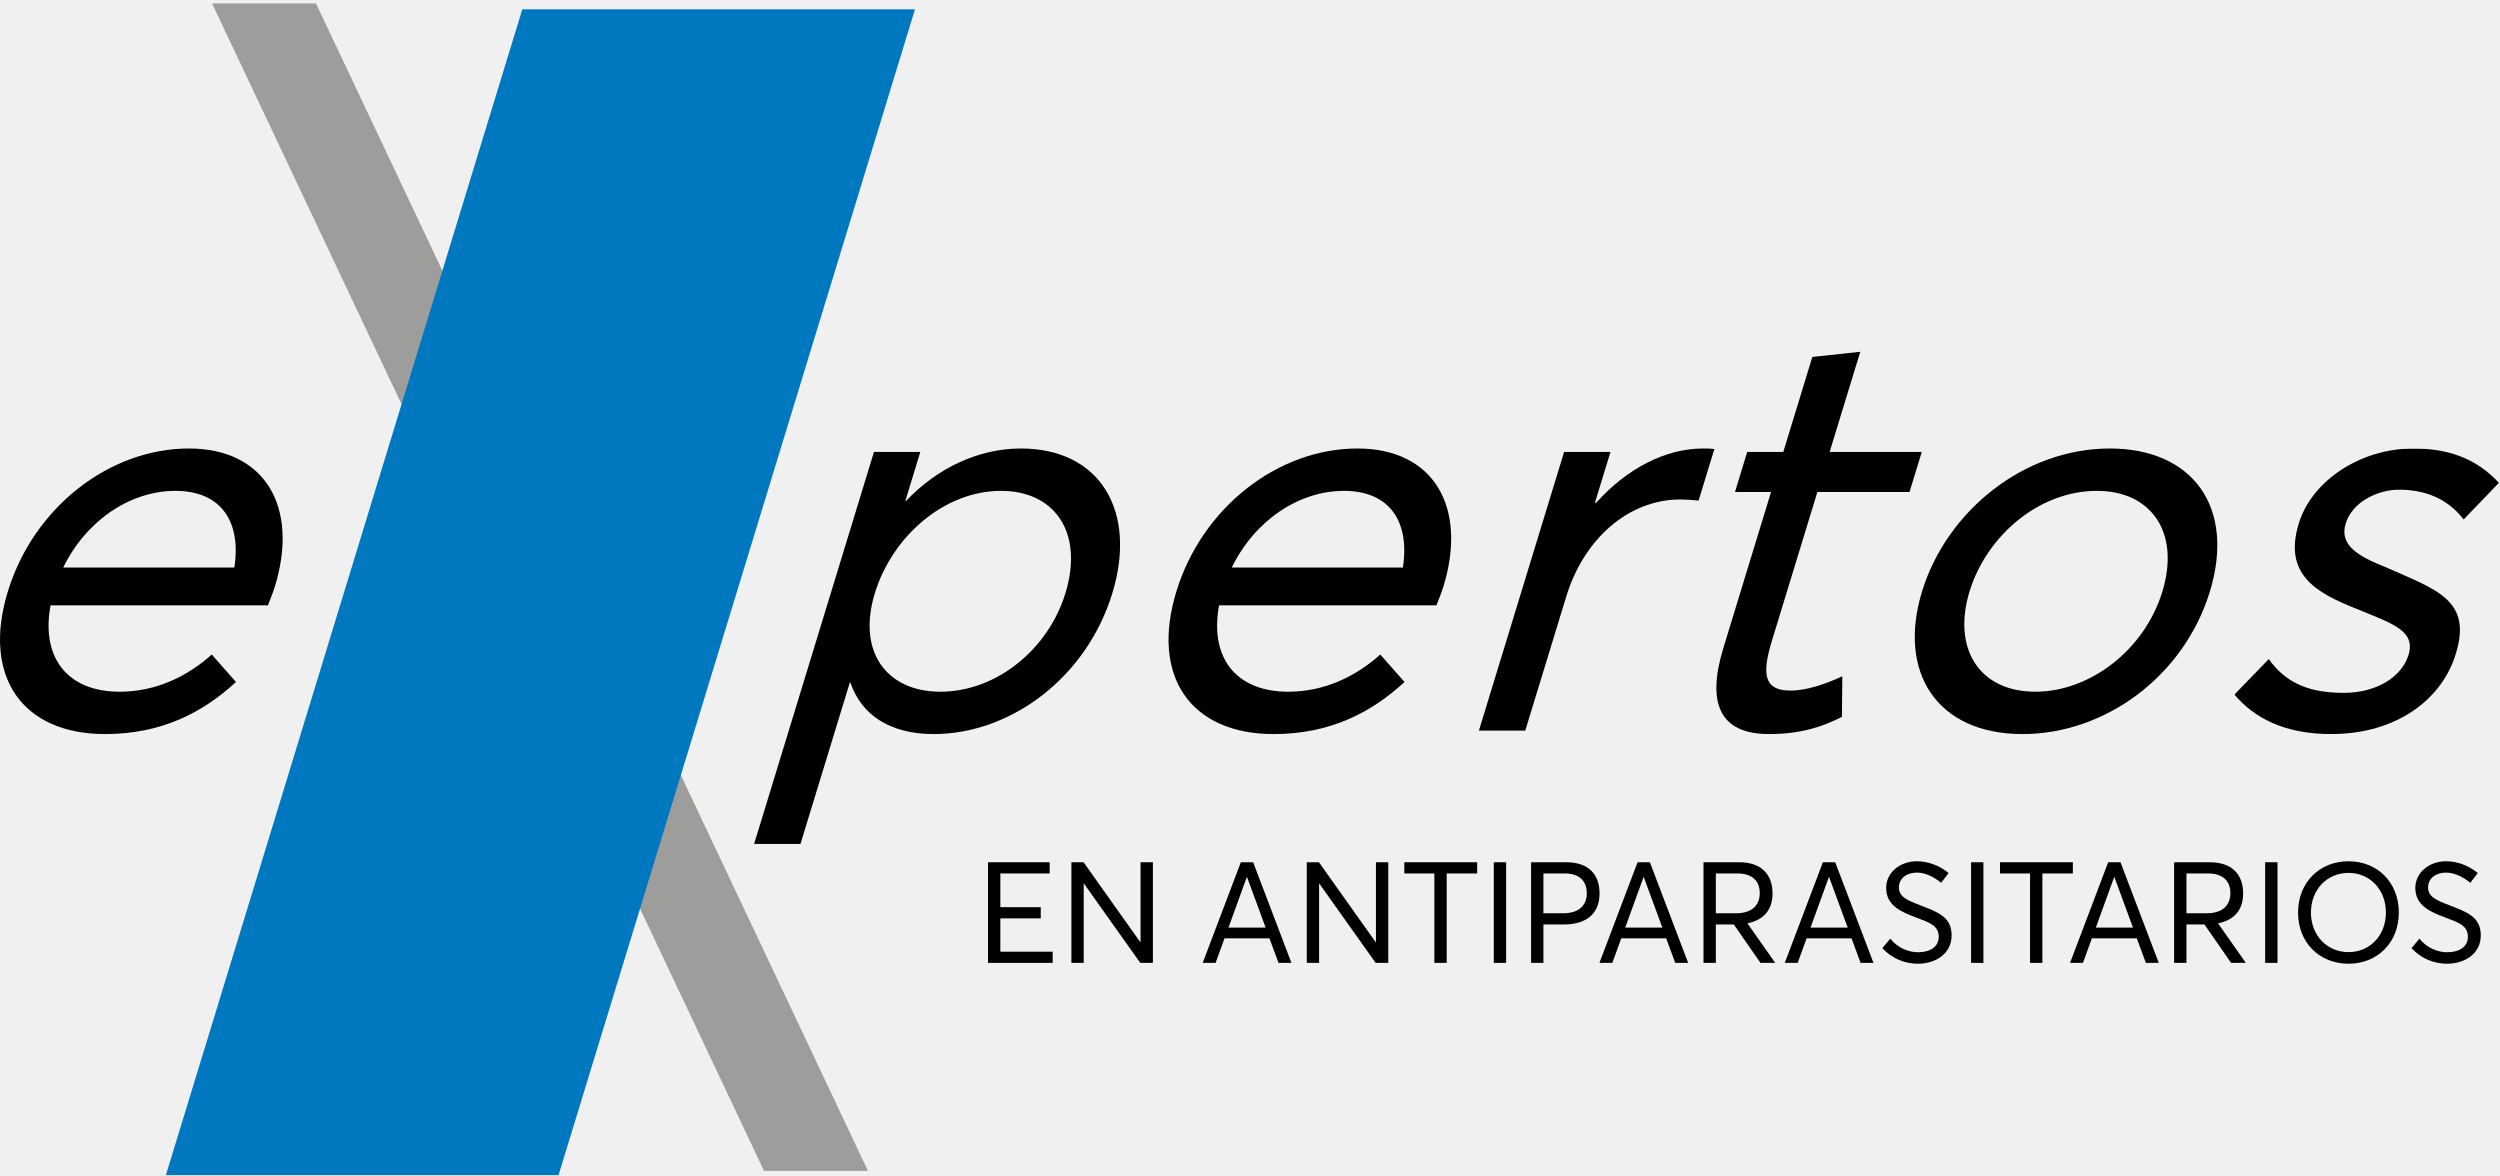
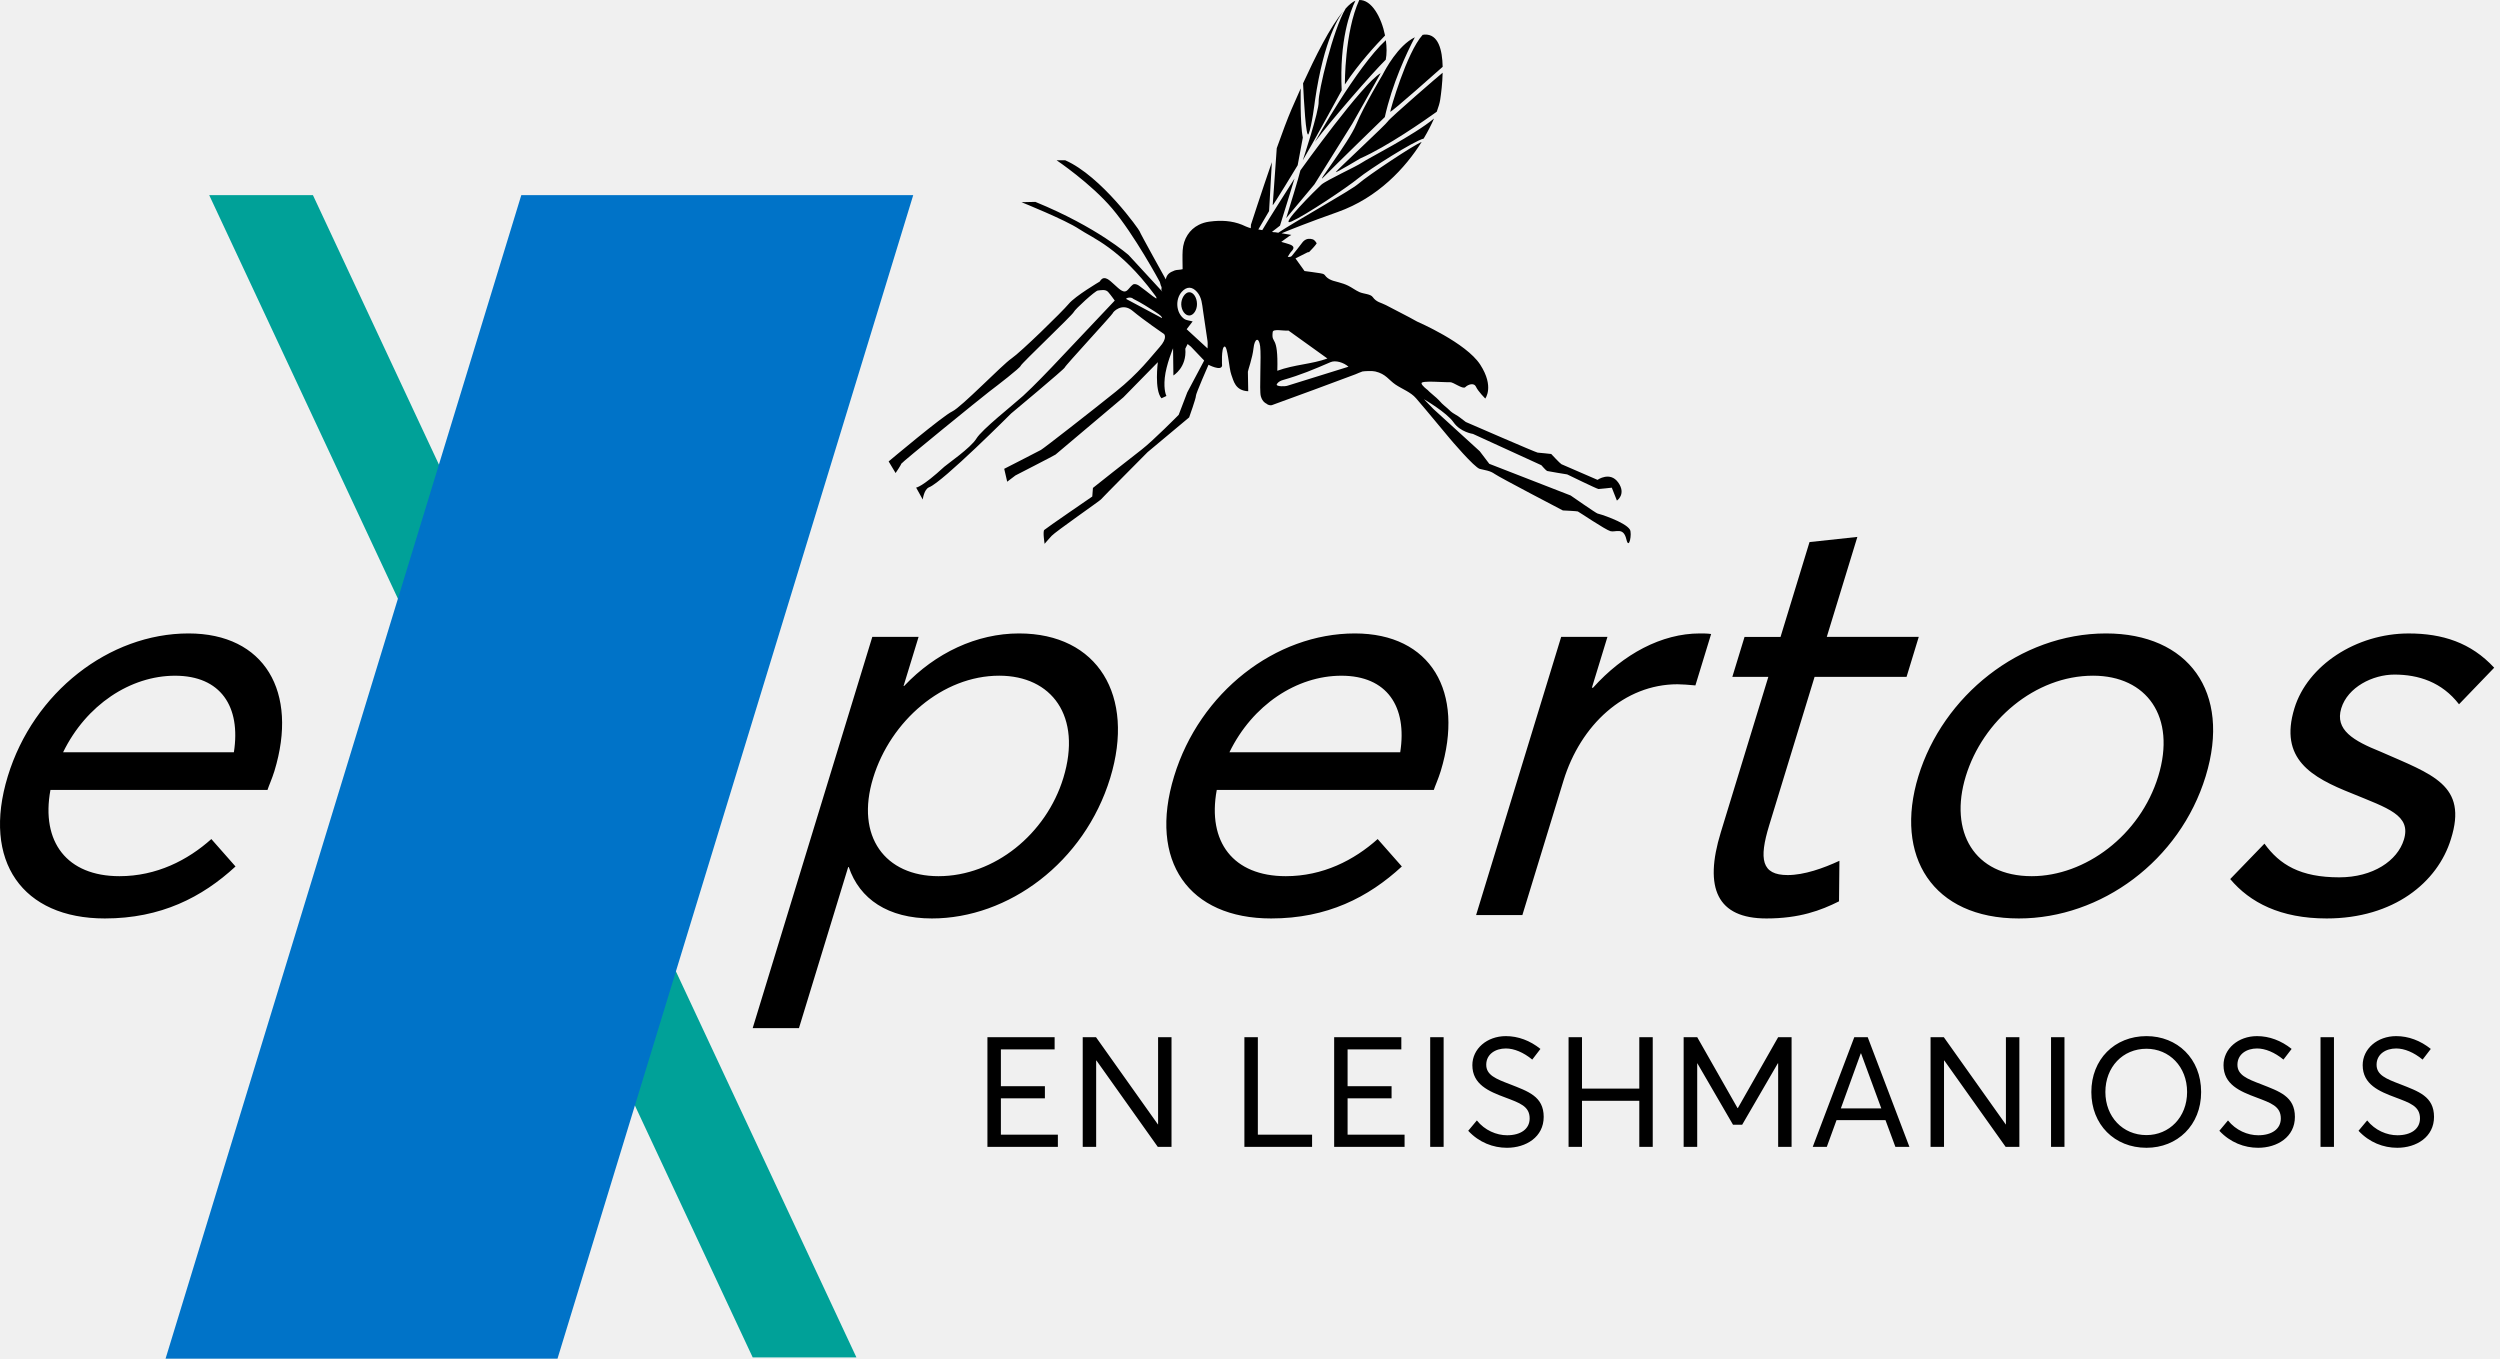
- <svg xmlns="http://www.w3.org/2000/svg" xmlns:xlink="http://www.w3.org/1999/xlink" width="489px" height="230px" viewBox="0 0 489 230" version="1.1">
-   <defs>
-     <polygon id="path-rvzngjslfe-1" points="0 0 51.728 0 51.728 55.858 0 55.858" />
-     <polygon id="path-rvzngjslfe-3" points="0 0 135.325 0 135.325 228.35 0 228.35" />
-   </defs>
-   <g id="Symbols" stroke="none" stroke-width="1" fill="none" fill-rule="evenodd">
-     <g id="logo_antiparasitarios" transform="translate(0, -21)">
-       <g id="Group-16" transform="translate(0.000084, 89.8082)">
-         <path d="M12.368,42.201 L45.836,42.201 C47.232,33.245 43.258,27.202 34.305,27.202 C25.572,27.202 16.889,32.91 12.368,42.201 M52.421,49.59 L9.884,49.59 C8.003,59.774 13.113,66.491 23.412,66.491 C30.687,66.491 36.793,63.359 41.418,59.217 L46.156,64.589 C39.606,70.633 31.513,74.775 20.543,74.775 C4.423,74.775 -3.57,63.58 1.528,46.902 C6.558,30.448 21.389,18.917 36.947,18.917 C51.835,18.917 58.531,30.335 53.774,45.893 C53.329,47.351 52.626,48.918 52.421,49.59" id="Fill-1" fill="#000000" />
-         <path d="M208.391,47.238 C212.087,35.149 206.121,27.202 195.822,27.202 C184.742,27.202 174.537,36.045 171.115,47.238 C167.591,58.768 173.513,66.491 183.922,66.491 C194.892,66.491 205.037,58.208 208.391,47.238 L208.391,47.238 Z M180.015,19.589 L177.072,29.216 L177.185,29.216 C183.312,22.724 191.416,18.917 199.699,18.917 C215.145,18.917 222.496,31.118 217.569,47.238 C212.504,63.805 197.62,74.775 182.622,74.775 C174.002,74.775 168.449,70.969 166.337,64.701 L166.224,64.701 L156.573,96.267 L147.506,96.267 L170.949,19.589 L180.015,19.589 Z" id="Fill-3" fill="#000000" />
-         <path d="M240.934,42.201 L274.402,42.201 C275.798,33.245 271.825,27.202 262.871,27.202 C254.138,27.202 245.455,32.91 240.934,42.201 M280.987,49.59 L238.45,49.59 C236.569,59.774 241.679,66.491 251.978,66.491 C259.252,66.491 265.359,63.359 269.984,59.217 L274.723,64.589 C268.173,70.633 260.079,74.775 249.109,74.775 C232.989,74.775 224.996,63.58 230.094,46.902 C235.124,30.448 249.956,18.917 265.514,18.917 C280.401,18.917 287.096,30.335 282.34,45.893 C281.896,47.351 281.193,48.918 280.987,49.59" id="Fill-5" fill="#000000" />
-         <path d="M315.007,19.589 L311.962,29.552 L312.186,29.552 C318.122,22.948 325.622,18.917 333.123,18.917 C333.906,18.917 334.578,18.917 335.328,19.029 L332.247,29.105 C330.938,28.994 329.629,28.882 328.735,28.882 C318.325,28.882 309.737,36.829 306.383,47.798 L298.341,74.102 L289.274,74.102 L305.94,19.589 L315.007,19.589 Z" id="Fill-7" fill="#000000" />
-         <path d="M337.109,57.872 L346.417,27.426 L339.361,27.426 L341.758,19.589 L348.812,19.589 L354.493,1.009 L363.869,0 L357.878,19.589 L375.899,19.589 L373.502,27.426 L355.481,27.426 L346.584,56.529 C344.566,63.133 345.063,66.268 350.213,66.268 C353.459,66.268 357.226,64.925 360.357,63.469 L360.28,71.416 C356.709,73.206 352.536,74.775 346.042,74.775 C336.416,74.775 333.755,68.843 337.109,57.872" id="Fill-9" fill="#000000" />
-         <path d="M422.959,46.902 C426.517,35.262 420.698,27.202 410.175,27.202 C398.759,27.202 388.555,36.045 385.234,46.902 C381.916,57.761 386.857,66.491 398.163,66.491 C408.575,66.491 419.398,58.544 422.959,46.902 M375.944,46.902 C380.736,31.231 395.807,18.917 412.708,18.917 C428.828,18.917 437.314,30.335 432.249,46.902 C427.184,63.469 411.751,74.775 395.63,74.775 C378.729,74.775 371.155,62.573 375.944,46.902" id="Fill-11" fill="#000000" />
-         <g id="Group-15" transform="translate(437.0571, 18.9169)">
-           <mask id="mask-rvzngjslfe-2" fill="white">
-             <use xlink:href="#path-rvzngjslfe-1" />
-           </mask>
-           <g id="Clip-14" />
-           <path d="M0,48.134 L6.71,41.196 C9.701,45.335 13.759,47.798 21.37,47.798 C27.974,47.798 32.773,44.552 34.039,40.41 C35.511,35.598 30.886,34.253 23.826,31.344 C15.942,28.208 9.539,24.626 12.583,14.666 C15.15,6.27 24.677,0 34.976,0 C41.58,0 47.191,1.792 51.728,6.717 L44.837,13.881 C41.469,9.515 36.876,8.06 32.177,8.06 C27.925,8.06 23.029,10.522 21.763,14.666 C20.463,18.918 24.178,21.044 29.459,23.171 C39.621,27.651 46.616,29.664 43.25,40.3 C40.65,48.805 32.003,55.858 18.905,55.858 C9.839,55.858 3.857,52.723 0,48.134" id="Fill-13" fill="#000000" mask="url(#mask-rvzngjslfe-2)" />
+ <svg xmlns="http://www.w3.org/2000/svg" width="368px" height="200px" viewBox="0 0 368 200" version="1.1">
+   <g id="Mapa-Elanco--Leishmaniosis" stroke="none" stroke-width="1" fill="none" fill-rule="evenodd">
+     <g id="Elanco_LandingMapaElanco_Leishmaniosis-Copy" transform="translate(-545, -3031)" fill-rule="nonzero">
+       <g id="Logo-Expertos" transform="translate(545, 3031)">
+         <polygon id="Path" fill="#00A198" points="30.794 28.722 46.062 28.722 126.063 199.805 110.795 199.805" />
+         <g id="Group" transform="translate(0, 79.03373)" fill="#000000">
+           <path d="M40.392,34.47 C43.964,22.785 38.935,14.208 27.754,14.208 C16.065,14.208 4.926,22.866 1.148,35.228 C-2.683,47.756 3.324,56.163 15.431,56.163 C23.671,56.163 29.749,53.051 34.668,48.511 L31.11,44.475 C27.637,47.586 23.047,49.94 17.586,49.94 C9.849,49.94 6.011,44.896 7.425,37.245 L39.375,37.245 C39.527,36.741 40.055,35.565 40.392,34.47 M25.765,20.432 C32.492,20.432 35.476,24.972 34.427,31.698 L9.289,31.698 C12.684,24.72 19.209,20.432 25.765,20.432 M110.795,72.306 L117.606,72.306 L124.854,48.596 L124.939,48.596 C126.527,53.303 130.698,56.163 137.173,56.163 C148.44,56.163 159.618,47.923 163.424,35.48 C167.124,23.37 161.602,14.208 149.999,14.208 C143.779,14.208 137.691,17.068 133.09,21.941 L133.005,21.941 L135.217,14.711 L128.405,14.711 L110.795,72.306 Z M138.148,49.94 C130.326,49.94 125.878,44.138 128.526,35.48 C131.099,27.07 138.761,20.428 147.086,20.428 C154.819,20.428 159.299,26.396 156.524,35.48 C154.008,43.723 146.388,49.94 138.148,49.94 M212.074,34.47 C215.646,22.785 210.617,14.208 199.435,14.208 C187.747,14.208 176.608,22.866 172.83,35.228 C168.999,47.756 175.003,56.163 187.113,56.163 C195.356,56.163 201.431,53.051 206.35,48.511 L202.792,44.475 C199.319,47.586 194.732,49.94 189.268,49.94 C181.531,49.94 177.693,44.896 179.107,37.245 L211.056,37.245 C211.212,36.741 211.74,35.565 212.074,34.47 M197.451,20.432 C204.177,20.432 207.162,24.972 206.112,31.698 L180.974,31.698 C184.366,24.72 190.891,20.432 197.451,20.432 M217.283,55.66 L224.095,55.66 L230.138,35.901 C232.658,27.661 239.108,21.69 246.926,21.69 C247.599,21.69 248.581,21.771 249.563,21.86 L251.877,14.293 C251.314,14.208 250.81,14.208 250.222,14.208 C244.59,14.208 238.955,17.235 234.497,22.197 L234.327,22.197 L236.616,14.715 L229.805,14.715 L217.283,55.66 Z M260.011,56.163 C264.884,56.163 268.02,54.986 270.703,53.643 L270.763,47.675 C268.41,48.766 265.582,49.776 263.144,49.776 C259.277,49.776 258.905,47.423 260.422,42.462 L267.106,20.602 L280.644,20.602 L282.441,14.715 L268.903,14.715 L273.404,0 L266.362,0.758 L262.095,14.719 L256.796,14.719 L254.999,20.605 L260.298,20.605 L253.305,43.475 C250.775,51.708 252.777,56.163 260.011,56.163 M297.17,56.163 C309.277,56.163 320.873,47.671 324.676,35.228 C328.482,22.785 322.106,14.208 310,14.208 C297.305,14.208 285.985,23.455 282.384,35.228 C278.784,46.998 284.475,56.163 297.17,56.163 M299.074,49.94 C290.582,49.94 286.868,43.383 289.363,35.225 C291.858,27.07 299.52,20.428 308.097,20.428 C316,20.428 320.37,26.481 317.698,35.225 C315.022,43.975 306.892,49.94 299.074,49.94 M342.488,56.163 C352.327,56.163 358.823,50.865 360.776,44.478 C363.299,36.49 358.047,34.976 350.416,31.613 C346.447,30.015 343.658,28.42 344.636,25.223 C345.586,22.111 349.265,20.265 352.458,20.265 C355.991,20.265 359.44,21.357 361.967,24.635 L367.145,19.255 C363.732,15.558 359.521,14.212 354.56,14.212 C346.823,14.212 339.667,18.918 337.739,25.223 C335.45,32.708 340.263,35.398 346.185,37.751 C351.487,39.938 354.96,40.948 353.854,44.563 C352.904,47.675 349.3,50.11 344.338,50.11 C338.622,50.11 335.57,48.263 333.327,45.151 L328.287,50.365 C331.183,53.81 335.677,56.163 342.488,56.163" id="Shape" />
+           <path d="M145.353,89.782 L155.719,89.782 L155.719,87.985 L147.331,87.985 L147.331,82.644 L153.809,82.644 L153.809,80.851 L147.331,80.851 L147.331,75.439 L155.241,75.439 L155.241,73.642 L145.349,73.642 L145.349,89.782 L145.353,89.782 Z M159.377,89.782 L161.354,89.782 L161.354,77.076 L161.4,77.076 L170.424,89.782 L172.447,89.782 L172.447,73.642 L170.47,73.642 L170.47,86.486 L170.448,86.486 L161.333,73.642 L159.377,73.642 L159.377,89.782 Z M183.179,89.782 L193.138,89.782 L193.138,87.985 L185.156,87.985 L185.156,73.642 L183.175,73.642 L183.175,89.782 L183.179,89.782 Z M196.388,89.782 L206.754,89.782 L206.754,87.985 L198.365,87.985 L198.365,82.644 L204.84,82.644 L204.84,80.851 L198.365,80.851 L198.365,75.439 L206.276,75.439 L206.276,73.642 L196.388,73.642 L196.388,89.782 L196.388,89.782 Z M210.525,89.782 L212.502,89.782 L212.502,73.642 L210.525,73.642 L210.525,89.782 Z M221.823,89.92 C224.644,89.92 227.232,88.329 227.232,85.373 C227.232,82.347 224.935,81.62 222.231,80.553 C220.207,79.781 218.751,79.214 218.775,77.665 C218.797,76.12 220.14,75.301 221.664,75.301 C222.865,75.301 224.255,75.868 225.548,76.938 L226.753,75.368 C225.233,74.142 223.461,73.483 221.664,73.483 C218.889,73.483 216.731,75.347 216.731,77.757 C216.731,80.599 219.162,81.62 221.55,82.506 C223.712,83.325 225.165,83.803 225.165,85.6 C225.165,87.17 223.826,88.077 221.848,88.077 C220.282,88.077 218.552,87.351 217.393,85.894 L216.121,87.418 C217.73,89.148 219.8,89.92 221.823,89.92 M230.893,89.782 L232.87,89.782 L232.87,83.009 L241.305,83.009 L241.305,89.782 L243.283,89.782 L243.283,73.642 L241.305,73.642 L241.305,81.212 L232.87,81.212 L232.87,73.642 L230.893,73.642 L230.893,89.782 Z M247.83,89.782 L249.829,89.782 L249.829,77.484 L249.85,77.484 L255.102,86.532 L256.445,86.532 L261.698,77.484 L261.744,77.484 L261.744,89.782 L263.721,89.782 L263.721,73.642 L261.744,73.642 L255.811,84.076 L255.765,84.076 L249.832,73.642 L247.833,73.642 L247.833,89.782 L247.83,89.782 Z M266.837,89.782 L268.906,89.782 L270.338,85.848 L277.543,85.848 L279,89.782 L281.066,89.782 L274.928,73.642 L272.95,73.642 L266.837,89.782 Z M270.973,84.122 L273.904,76.027 L273.95,76.027 L276.927,84.122 L270.973,84.122 Z M284.181,89.782 L286.159,89.782 L286.159,77.076 L286.205,77.076 L295.228,89.782 L297.252,89.782 L297.252,73.642 L295.271,73.642 L295.271,86.486 L295.249,86.486 L286.131,73.642 L284.178,73.642 L284.178,89.782 L284.181,89.782 Z M301.912,89.782 L303.89,89.782 L303.89,73.642 L301.912,73.642 L301.912,89.782 Z M315.961,89.92 C320.483,89.92 324.006,86.624 324.006,81.712 C324.006,76.779 320.483,73.483 315.961,73.483 C311.254,73.483 307.845,76.917 307.845,81.712 C307.845,86.507 311.254,89.92 315.961,89.92 M315.961,88.052 C312.459,88.052 309.911,85.348 309.911,81.709 C309.911,78.048 312.459,75.343 315.961,75.343 C319.3,75.343 321.94,77.959 321.94,81.709 C321.94,85.437 319.303,88.052 315.961,88.052 M332.398,89.92 C335.216,89.92 337.81,88.329 337.81,85.373 C337.81,82.347 335.514,81.62 332.81,80.553 C330.786,79.781 329.329,79.214 329.351,77.665 C329.372,76.12 330.715,75.301 332.239,75.301 C333.44,75.301 334.83,75.868 336.123,76.938 L337.328,75.368 C335.804,74.142 334.032,73.483 332.235,73.483 C329.46,73.483 327.302,75.347 327.302,77.757 C327.302,80.599 329.733,81.62 332.122,82.506 C334.28,83.325 335.737,83.803 335.737,85.6 C335.737,87.17 334.394,88.077 332.416,88.077 C330.846,88.077 329.12,87.351 327.961,85.894 L326.689,87.418 C328.305,89.148 330.375,89.92 332.398,89.92 M341.581,89.782 L343.559,89.782 L343.559,73.642 L341.581,73.642 L341.581,89.782 Z M352.876,89.92 C355.697,89.92 358.288,88.329 358.288,85.373 C358.288,82.347 355.991,81.62 353.287,80.553 C351.264,79.781 349.807,79.214 349.832,77.665 C349.853,76.12 351.196,75.301 352.72,75.301 C353.925,75.301 355.314,75.868 356.608,76.938 L357.813,75.368 C356.293,74.142 354.517,73.483 352.72,73.483 C349.949,73.483 347.787,75.347 347.787,77.757 C347.787,80.599 350.218,81.62 352.607,82.506 C354.765,83.325 356.222,83.803 356.222,85.6 C356.222,87.17 354.878,88.077 352.901,88.077 C351.334,88.077 349.605,87.351 348.446,85.894 L347.174,87.418 C348.786,89.148 350.852,89.92 352.876,89.92" id="Shape" />
        </g>
+         <polygon id="Path" fill="#0073C8" points="76.736 28.722 134.427 28.722 82.063 200 24.369 200" />
+         <path d="M192.624,19.713 C193.092,18.646 193.559,14.836 193.559,14.836 C194.892,5.664 197.178,2.347 197.791,1.589 C195.792,3.903 193.574,8.436 191.812,12.267 C191.911,14.468 192.237,20.592 192.624,19.713 M191.777,23.587 C193.134,21.315 197.497,13.302 197.497,13.302 C197.142,5.856 198.755,1.652 199.517,0.104 C199.078,0.284 198.596,0.685 198.085,1.248 C196.203,4.36 194.024,13.631 194.105,14.968 C194.19,16.307 191.777,23.587 191.777,23.587 M191.018,24.324 L191.777,20.248 C191.348,18.232 191.468,13.018 191.468,13.015 C190.937,14.191 190.469,15.258 190.104,16.105 C189.509,17.491 188.732,19.575 187.938,21.811 C187.754,24.324 187.343,30.044 187.343,30.2 C187.343,30.402 191.018,24.324 191.018,24.324 M189.562,56.763 C189.158,56.915 187.928,56.908 187.928,56.617 C187.928,56.536 188.169,56.128 188.853,55.937 C191.518,55.175 193.325,54.402 195.87,53.304 C196.586,52.999 197.78,53.343 198.496,53.981 L189.562,56.763 Z M187.343,48.87 C187.41,48.349 189.009,48.746 189.661,48.657 L195.395,52.772 C193.109,53.609 190.533,53.655 188.02,54.576 C188.187,49.033 187.099,50.819 187.343,48.87 M177.753,51.291 C176.661,50.288 175.683,49.388 174.677,48.463 C174.971,48.08 175.265,47.697 175.559,47.311 C175.059,47.169 174.606,47.158 174.304,46.935 C173.107,46.06 172.961,44.064 173.961,42.952 C174.691,42.14 175.481,42.158 176.201,42.976 C176.902,43.777 176.948,44.773 177.087,45.744 C177.299,47.229 177.54,48.714 177.746,50.199 C177.795,50.561 177.753,50.936 177.753,51.291 M171.037,46.822 L165.753,43.997 C165.852,43.809 166.511,43.682 166.816,43.99 C168.021,44.592 168.992,45.22 170.02,45.879 C170.902,46.442 171.086,46.68 171.037,46.822 M239.916,77.946 C239.189,76.812 235.305,75.589 235.156,75.589 C235.007,75.589 231.197,72.934 231.197,72.934 L219.222,68.274 L217.819,66.424 L211.007,60.211 L209.603,58.762 C209.603,58.762 212.96,60.714 213.963,62.167 C214.966,63.617 216.819,63.872 216.819,63.872 L226.888,68.479 C226.888,68.479 227.586,69.284 227.738,69.33 C227.887,69.38 230.691,69.833 230.691,69.833 C230.691,69.833 235.099,71.985 235.301,71.985 C235.503,71.985 237.258,71.786 237.258,71.786 L238.009,73.689 C238.009,73.689 239.413,72.739 238.211,71.035 C237.01,69.33 235.153,70.634 235.153,70.634 C235.153,70.634 230.042,68.43 229.844,68.331 C229.642,68.231 228.341,66.828 228.341,66.828 C228.341,66.828 226.537,66.626 226.339,66.626 C226.137,66.626 215.767,62.118 215.767,62.118 L214.912,61.466 C214.632,61.214 213.828,60.828 213.562,60.566 C212.754,59.775 212.517,59.736 211.772,58.879 C211.528,58.592 210.362,57.677 210.121,57.383 C210.121,57.383 209.27,56.766 209.245,56.415 C209.21,55.969 212.651,56.309 213.438,56.256 C213.931,56.224 215.324,57.355 215.692,56.99 C216.057,56.625 216.95,56.256 217.266,56.936 C217.581,57.617 218.63,58.666 218.63,58.666 C218.63,58.666 219.991,56.936 217.897,53.687 C215.802,50.437 208.693,47.385 208.586,47.328 C207.091,46.478 205.531,45.734 204.018,44.918 C203.688,44.741 203.334,44.635 202.994,44.479 C202.657,44.323 202.335,44.114 202.072,43.735 C201.743,43.263 200.764,43.281 200.112,42.998 C199.535,42.742 199.024,42.338 198.457,42.058 C198.021,41.842 197.55,41.686 197.075,41.559 C196.784,41.481 196.494,41.413 196.217,41.321 C196.125,41.293 196.033,41.257 195.945,41.218 C195.587,41.07 195.261,40.853 195.005,40.488 C194.892,40.322 194.58,40.258 194.346,40.223 C193.506,40.088 192.663,39.985 192.025,39.897 C191.564,39.252 191.192,38.731 190.696,38.036 C191.309,37.728 191.89,37.43 192.478,37.139 C192.549,37.104 192.67,37.136 192.716,37.086 C193.095,36.689 193.492,36.296 193.804,35.849 C193.807,35.842 193.807,35.828 193.804,35.81 C193.761,35.679 193.474,35.307 193.272,35.24 C192.801,35.084 192.337,35.119 191.957,35.435 C191.872,35.502 191.794,35.58 191.72,35.679 C191.21,36.345 190.696,37.015 190.161,37.664 C190.107,37.728 190.033,37.774 189.934,37.798 C189.831,37.823 189.707,37.83 189.555,37.809 C189.643,37.674 189.725,37.529 189.81,37.391 C189.895,37.253 189.987,37.118 190.1,37.001 C190.657,36.43 190.359,36.154 189.781,35.956 C189.48,35.849 189.168,35.771 188.601,35.605 C188.796,35.47 188.963,35.342 189.126,35.222 C189.349,35.052 189.551,34.903 189.75,34.775 C189.863,34.701 189.976,34.637 190.09,34.58 L188.644,34.339 C189.93,33.811 192.514,32.766 196.905,31.21 C202.863,29.094 206.874,24.703 209.267,20.897 C208.182,21.29 201.378,25.805 199.932,27.071 C198.829,28.035 190.295,32.801 188.165,34.261 L187.712,34.187 C187.439,34.198 187.237,34.13 187.237,34.13 L188.417,33.212 C188.952,31.543 190.554,26.28 190.554,26.28 C190.554,26.28 186.376,32.83 185.809,33.872 L185.224,33.776 L186.808,31.075 L187.219,23.867 C185.617,28.495 184.139,33.078 184.139,33.078 C184.139,33.078 184.118,33.329 184.111,33.592 L184.1,33.592 C183.866,33.507 183.611,33.446 183.381,33.333 C181.889,32.596 180.336,32.411 178.727,32.546 C178.483,32.564 178.238,32.592 177.99,32.628 C177.437,32.706 176.927,32.862 176.466,33.095 C175.782,33.439 175.215,33.946 174.808,34.588 C174.397,35.225 174.145,35.995 174.088,36.863 C174.032,37.756 174.081,38.656 174.081,39.624 C173.762,39.726 173.195,39.705 172.919,39.808 C172.139,40.102 171.749,40.393 171.604,41.123 C171.604,41.123 167.755,34.205 167.755,34.056 C167.755,33.911 162.148,25.936 156.79,23.587 L155.524,23.587 C155.524,23.587 160.561,26.975 163.711,30.693 C166.979,34.541 170.728,41.509 170.728,41.509 L170.874,42.03 C171.171,42.551 170.75,42.477 171.118,42.955 L166.146,37.561 C166.146,37.561 161.567,33.468 152.406,29.718 L150.361,29.764 C150.361,29.764 156.793,32.348 158.838,33.712 C160.883,35.077 164.831,36.491 169.899,43.309 L170.215,43.749 C170.222,43.809 170.225,43.877 170.218,43.951 C170.041,43.834 169.86,43.731 169.694,43.604 C169.017,43.086 168.357,42.548 167.666,42.055 C167.425,41.885 167.177,41.803 166.936,41.821 C166.695,41.839 166.252,42.399 166.047,42.625 C165.884,42.803 165.728,42.891 165.565,42.902 C165.402,42.916 165.232,42.852 165.037,42.735 C164.494,42.409 163.58,41.374 163.024,41.073 C162.832,40.97 162.666,40.928 162.513,40.938 C162.503,40.938 162.492,40.946 162.481,40.946 C162.386,40.96 162.294,40.995 162.212,41.055 C162.152,41.098 162.099,41.151 162.042,41.215 C161.985,41.282 161.929,41.36 161.872,41.452 C161.872,41.452 158.292,43.558 157.318,44.727 C156.343,45.897 150.254,51.844 148.89,52.769 C147.522,53.694 141.529,59.931 140.164,60.566 C138.8,61.196 130.808,67.923 130.808,67.923 L131.832,69.631 C131.832,69.631 132.662,68.412 132.662,68.267 C132.662,68.118 144.407,58.57 145.622,57.642 C146.841,56.717 150.155,54.169 150.251,53.835 C150.35,53.502 157.853,46.386 158.048,45.946 C158.243,45.51 161.213,42.799 161.602,42.767 C161.992,42.732 162.722,42.537 163.116,42.976 C163.506,43.416 164.09,44.245 164.09,44.245 L154.833,54.041 C154.833,54.041 152.104,56.915 150.595,58.276 C149.085,59.644 144.552,63.199 143.723,64.563 C142.897,65.928 139.381,68.348 138.998,68.706 C135.724,71.722 134.855,71.775 134.855,71.775 L135.83,73.53 C135.83,73.53 136,72.024 136.773,71.722 C138.786,70.936 148.84,60.863 148.84,60.863 C148.84,60.863 156.733,54.285 156.733,54.091 C156.733,53.896 163.8,46.248 163.8,46.102 C163.8,45.953 165.164,44.444 166.724,45.762 C168.283,47.077 171.352,49.175 171.352,49.175 C171.352,49.175 171.937,49.71 170.672,51.124 C169.407,52.538 167.698,54.877 164.239,57.652 C160.78,60.431 153.664,65.984 153.228,66.229 C152.788,66.474 147.82,69.008 147.82,69.008 L148.259,70.907 L149.478,69.982 C149.478,69.982 155.181,67.058 155.376,66.913 C155.57,66.764 165.366,58.482 165.366,58.482 L170.434,53.314 C170.434,53.314 169.899,57.408 170.969,58.627 L171.7,58.287 C171.7,58.287 171.26,57.511 171.455,55.607 C171.65,53.708 172.674,51.269 172.674,51.269 L172.724,55.267 C172.724,55.267 174.723,54.098 174.478,51.319 L174.818,50.639 L175.304,51.028 L177.253,53.073 L174.769,57.752 L173.503,61.065 C173.503,61.065 169.75,64.865 168.046,66.183 C166.337,67.484 160.88,71.822 160.88,71.822 L160.784,73.087 C160.784,73.087 153.961,77.765 153.717,78.009 C153.472,78.25 153.767,80.054 153.767,80.054 C153.767,80.054 154.206,79.519 154.791,78.885 C155.376,78.25 161.907,73.718 162.053,73.523 C162.198,73.328 168.925,66.555 168.925,66.555 L175.042,61.441 C175.042,61.441 176.087,58.517 176.037,58.273 C175.988,58.032 177.891,53.694 177.891,53.694 C177.891,53.694 179.741,54.668 179.89,53.839 C179.89,53.839 179.741,51.209 180.23,51.014 C180.716,50.819 180.911,54.282 181.251,55.157 C181.591,56.036 181.79,57.496 183.739,57.592 C183.739,57.592 183.689,54.913 183.689,54.718 C183.689,54.523 184.37,52.673 184.518,51.255 C184.664,49.845 185.298,49.505 185.493,50.965 C185.688,52.425 185.348,57.443 185.592,58.322 C185.833,59.198 186.404,59.407 186.404,59.407 C186.446,59.449 186.507,59.492 186.574,59.531 C186.776,59.641 187.063,59.694 187.23,59.633 C191.337,58.145 195.434,56.632 199.521,55.097 C199.666,55.044 200.428,54.7 200.555,54.679 C200.938,54.619 201.984,54.573 202.441,54.679 C204.014,55.044 204.422,55.944 205.428,56.617 C206.431,57.291 207.658,57.713 208.444,58.627 C210.411,60.909 212.222,63.156 213.466,64.616 C213.466,64.616 217.025,68.823 217.826,69.022 C218.627,69.224 219.328,69.273 220.03,69.773 C220.732,70.276 230.049,75.135 230.049,75.135 C230.049,75.135 232.105,75.234 232.254,75.284 C232.402,75.334 236.312,77.988 237.063,78.19 C237.814,78.392 238.966,77.538 239.398,79.374 C239.799,81.093 240.267,78.495 239.916,77.946 M203.88,5.228 C203.345,2.535 201.899,-0.056 200.084,0.001 C197.915,4.7 197.965,12.434 197.965,12.434 C199.985,9.354 202.682,6.458 203.88,5.228 M175.02,43.015 C174.418,43.054 173.858,43.94 173.879,44.812 C173.904,45.716 174.457,46.464 175.081,46.442 C175.69,46.421 176.211,45.627 176.197,44.738 C176.186,43.77 175.641,42.976 175.02,43.015 M193.556,20.89 C195.682,18.015 202.111,10.612 203.983,8.787 C204.146,7.947 204.138,6.94 203.997,5.916 C199.708,9.843 193.556,20.89 193.556,20.89 M212.361,9.836 C212.308,7.337 211.73,5.009 209.724,5.087 C209.618,5.09 209.515,5.115 209.412,5.129 C207.045,7.762 204.645,16.194 204.645,16.442 C204.645,16.708 212.237,9.946 212.361,9.836 M199.035,18.246 C199.297,17.828 202.055,12.894 203.242,10.768 C200.637,12.175 191.419,25.079 191.419,25.079 C191.128,26.284 189.824,30.53 189.331,32.107 L193.489,27.131 C193.489,27.131 198.698,18.781 199.035,18.246 M211.992,14.705 C212.137,13.755 212.325,12.246 212.357,10.704 C212.013,10.952 204.511,17.448 204.309,17.845 C204.107,18.246 196.692,25.125 196.629,25.327 C196.561,25.525 200.233,23.321 200.233,23.321 C204.174,21.591 209.727,17.711 211.489,16.449 C211.758,15.73 211.932,15.116 211.992,14.705 M190.104,32.606 C192.149,31.703 198.298,27.595 199.921,26.259 C201.544,24.926 208.161,20.73 209.561,20.401 C210.199,19.334 210.702,18.338 211.088,17.448 C208.118,19.915 201.371,23.321 200.502,23.923 C199.634,24.526 195.225,26.528 194.491,27.195 C193.758,27.861 188.063,33.51 190.104,32.606 M199.634,18.313 C198.5,21.049 193.29,27.666 194.892,26.014 C196.494,24.366 203.844,17.236 203.844,17.236 C204.929,12.341 207.023,7.869 208.264,5.487 C205.797,6.685 203.901,10.247 203.518,11.009 C203.522,11.005 200.772,15.574 199.634,18.313" id="Shape" fill="#000000" />
      </g>
-       <g id="Group-19" transform="translate(40.454, 21.672)">
-         <mask id="mask-rvzngjslfe-4" fill="white">
-           <use xlink:href="#path-rvzngjslfe-3" />
-         </mask>
-         <g id="Clip-18" />
-         <polygon id="Fill-17" fill="#9D9D9C" mask="url(#mask-rvzngjslfe-4)" points="119.465 250.507 -5.507 -13.816 11.109 -21.672 136.08 242.652" />
-       </g>
-       <polygon id="Fill-20" fill="#0078BF" points="102.16 22.83 178.968 22.83 109.253 250.856 32.446 250.856" />
-       <polygon id="Fill-22" fill="#000000" points="205.315 189.657 205.315 191.849 195.668 191.849 195.668 198.444 203.569 198.444 203.569 200.635 195.668 200.635 195.668 207.149 205.897 207.149 205.897 209.339 193.257 209.339 193.257 189.657" />
-       <polygon id="Fill-24" fill="#000000" points="211.948 189.657 223.063 205.319 223.092 205.319 223.092 189.657 225.504 189.657 225.504 209.339 223.036 209.339 212.032 193.844 211.976 193.844 211.976 209.339 209.565 209.339 209.565 189.657" />
-       <path d="M243.925,192.568 L243.869,192.568 L240.293,202.437 L247.556,202.437 L243.925,192.568 Z M245.116,189.657 L252.601,209.339 L250.079,209.339 L248.304,204.542 L239.518,204.542 L237.771,209.339 L235.248,209.339 L242.705,189.657 L245.116,189.657 Z" id="Fill-26" fill="#000000" />
-       <polygon id="Fill-28" fill="#000000" points="257.989 189.657 269.104 205.319 269.132 205.319 269.132 189.657 271.544 189.657 271.544 209.339 269.076 209.339 258.072 193.844 258.016 193.844 258.016 209.339 255.605 209.339 255.605 189.657" />
-       <polygon id="Fill-30" fill="#000000" points="274.687 191.849 274.687 189.657 288.933 189.657 288.933 191.849 282.975 191.849 282.975 209.339 280.563 209.339 280.563 191.849" />
-       <polygon id="Fill-32" fill="#000000" points="292.186 209.339 294.599 209.339 294.599 189.657 292.186 189.657" />
-       <path d="M310.373,195.701 C310.373,193.178 308.739,191.849 306.105,191.849 L301.891,191.849 L301.891,199.638 L305.717,199.638 C308.988,199.638 310.373,197.974 310.373,195.701 L310.373,195.701 Z M306.353,189.657 C310.956,189.657 312.87,192.264 312.87,195.755 C312.87,199.913 310.042,201.827 305.938,201.827 L301.891,201.827 L301.891,209.339 L299.481,209.339 L299.481,189.657 L306.353,189.657 Z" id="Fill-34" fill="#000000" />
-       <path d="M321.526,192.568 L321.472,192.568 L317.894,202.437 L325.157,202.437 L321.526,192.568 Z M322.717,189.657 L330.202,209.339 L327.678,209.339 L325.904,204.542 L317.118,204.542 L315.373,209.339 L312.849,209.339 L320.307,189.657 L322.717,189.657 Z" id="Fill-35" fill="#000000" />
-       <path d="M344.209,195.701 C344.209,193.178 342.575,191.849 339.858,191.849 L335.617,191.849 L335.617,199.638 L339.526,199.638 C342.796,199.638 344.209,197.974 344.209,195.701 L344.209,195.701 Z M340.192,189.657 C344.738,189.657 346.706,192.264 346.706,195.755 C346.706,199.055 344.902,200.967 341.799,201.606 L347.232,209.339 L344.349,209.339 L339.138,201.827 L335.617,201.827 L335.617,209.339 L333.206,209.339 L333.206,189.657 L340.192,189.657 Z" id="Fill-36" fill="#000000" />
-       <path d="M357.777,192.568 L357.72,192.568 L354.145,202.437 L361.409,202.437 L357.777,192.568 Z M358.969,189.657 L366.453,209.339 L363.932,209.339 L362.158,204.542 L353.369,204.542 L351.624,209.339 L349.101,209.339 L356.558,189.657 L358.969,189.657 Z" id="Fill-37" fill="#000000" />
-       <path d="M368.182,206.456 L369.735,204.599 C371.148,206.373 373.254,207.26 375.168,207.26 C377.578,207.26 379.215,206.152 379.215,204.238 C379.215,202.048 377.441,201.466 374.806,200.468 C371.895,199.387 368.929,198.139 368.929,194.674 C368.929,191.736 371.563,189.463 374.944,189.463 C377.136,189.463 379.298,190.269 381.153,191.765 L379.686,193.677 C378.106,192.374 376.413,191.681 374.944,191.681 C373.089,191.681 371.453,192.679 371.425,194.564 C371.396,196.448 373.17,197.141 375.637,198.085 C378.937,199.387 381.736,200.274 381.736,203.96 C381.736,207.565 378.576,209.506 375.138,209.506 C372.671,209.506 370.15,208.562 368.182,206.456" id="Fill-38" fill="#000000" />
-       <polygon id="Fill-39" fill="#000000" points="385.541 209.339 387.954 209.339 387.954 189.657 385.541 189.657" />
-       <polygon id="Fill-40" fill="#000000" points="391.2 191.849 391.2 189.657 405.449 189.657 405.449 191.849 399.49 191.849 399.49 209.339 397.077 209.339 397.077 191.849" />
-       <path d="M413.579,192.568 L413.525,192.568 L409.947,202.437 L417.21,202.437 L413.579,192.568 Z M414.77,189.657 L422.255,209.339 L419.732,209.339 L417.958,204.542 L409.171,204.542 L407.426,209.339 L404.903,209.339 L412.36,189.657 L414.77,189.657 Z" id="Fill-41" fill="#000000" />
-       <path d="M436.263,195.701 C436.263,193.178 434.628,191.849 431.911,191.849 L427.67,191.849 L427.67,199.638 L431.579,199.638 C434.85,199.638 436.263,197.974 436.263,195.701 L436.263,195.701 Z M432.245,189.657 C436.791,189.657 438.759,192.264 438.759,195.755 C438.759,199.055 436.956,200.967 433.852,201.606 L439.285,209.339 L436.402,209.339 L431.191,201.827 L427.67,201.827 L427.67,209.339 L425.259,209.339 L425.259,189.657 L432.245,189.657 Z" id="Fill-42" fill="#000000" />
-       <polygon id="Fill-43" fill="#000000" points="443.063 209.339 445.476 209.339 445.476 189.657 443.063 189.657" />
-       <path d="M466.684,199.498 C466.684,194.925 463.47,191.736 459.393,191.736 C455.125,191.736 452.021,195.036 452.021,199.498 C452.021,203.933 455.125,207.233 459.393,207.233 C463.47,207.233 466.684,204.044 466.684,199.498 M449.498,199.498 C449.498,193.65 453.656,189.463 459.393,189.463 C464.909,189.463 469.207,193.483 469.207,199.498 C469.207,205.486 464.909,209.506 459.393,209.506 C453.656,209.506 449.498,205.346 449.498,199.498" id="Fill-44" fill="#000000" />
-       <path d="M471.687,206.456 L473.24,204.599 C474.653,206.373 476.759,207.26 478.673,207.26 C481.084,207.26 482.72,206.152 482.72,204.238 C482.72,202.048 480.946,201.466 478.312,200.468 C475.401,199.387 472.435,198.139 472.435,194.674 C472.435,191.736 475.069,189.463 478.45,189.463 C480.641,189.463 482.804,190.269 484.659,191.765 L483.192,193.677 C481.612,192.374 479.919,191.681 478.45,191.681 C476.594,191.681 474.958,192.679 474.931,194.564 C474.902,196.448 476.676,197.141 479.143,198.085 C482.442,199.387 485.241,200.274 485.241,203.96 C485.241,207.565 482.081,209.506 478.644,209.506 C476.177,209.506 473.656,208.562 471.687,206.456" id="Fill-45" fill="#000000" />
    </g>
  </g>
</svg>
